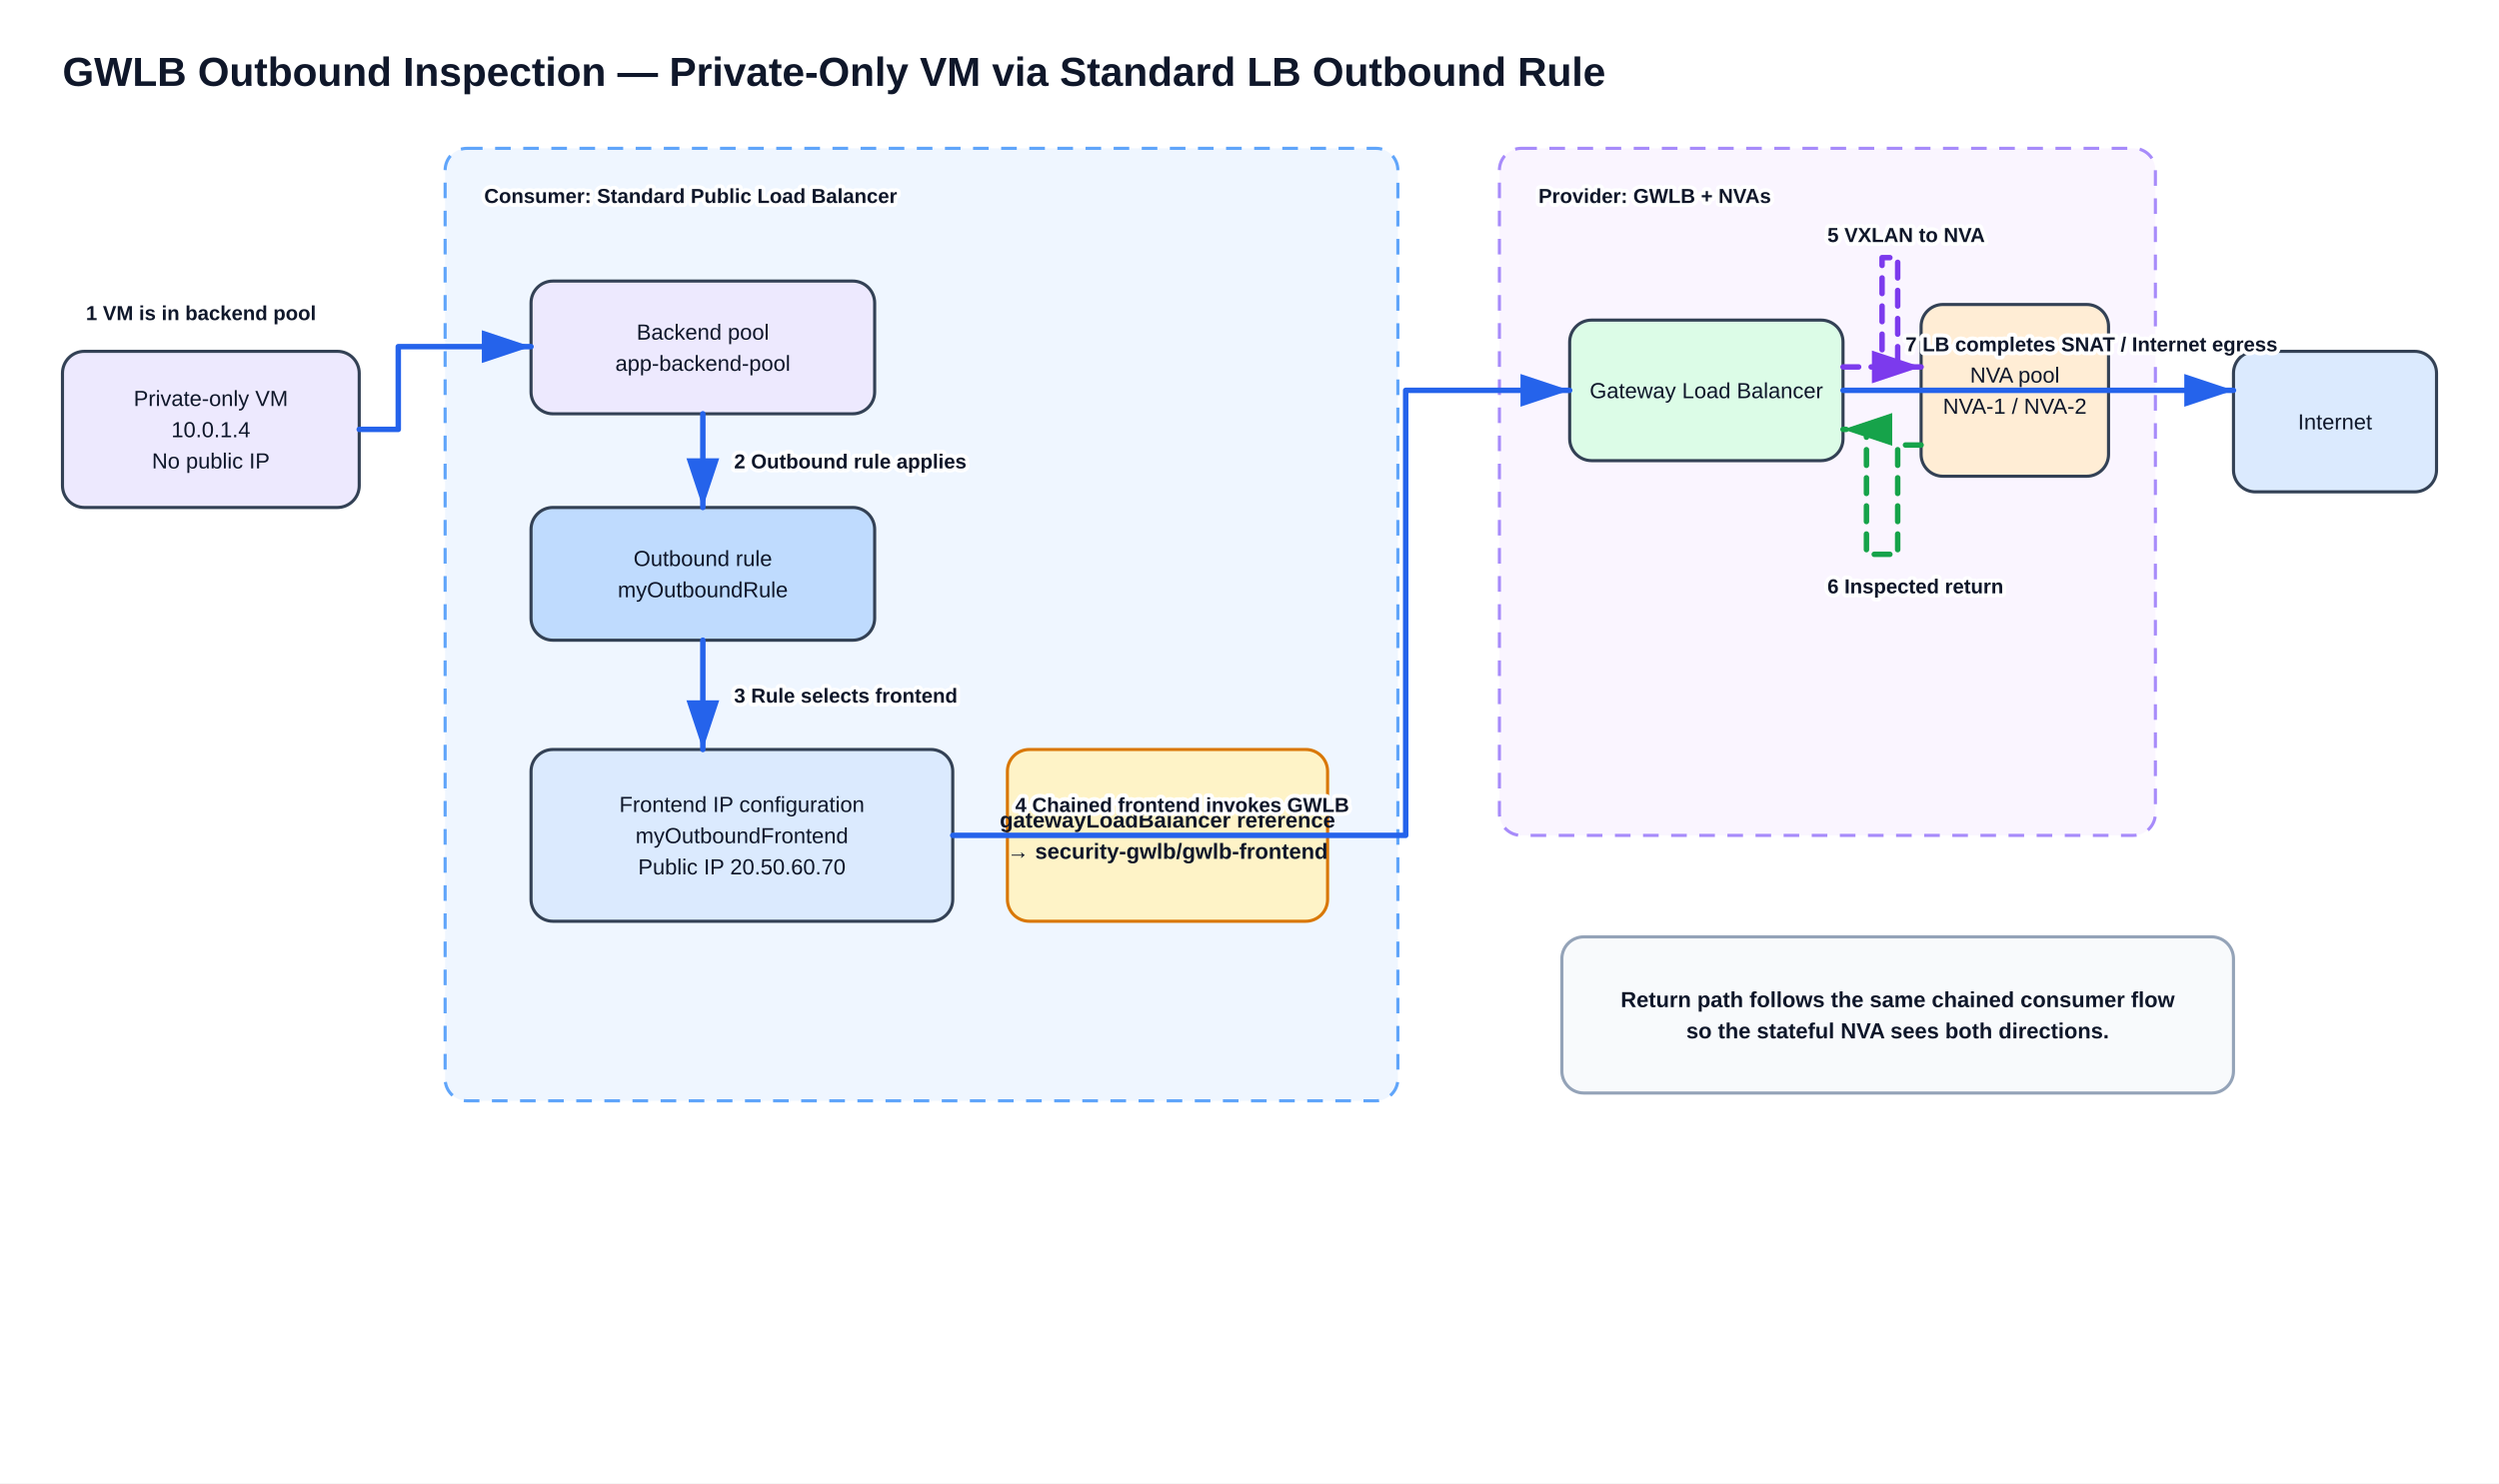
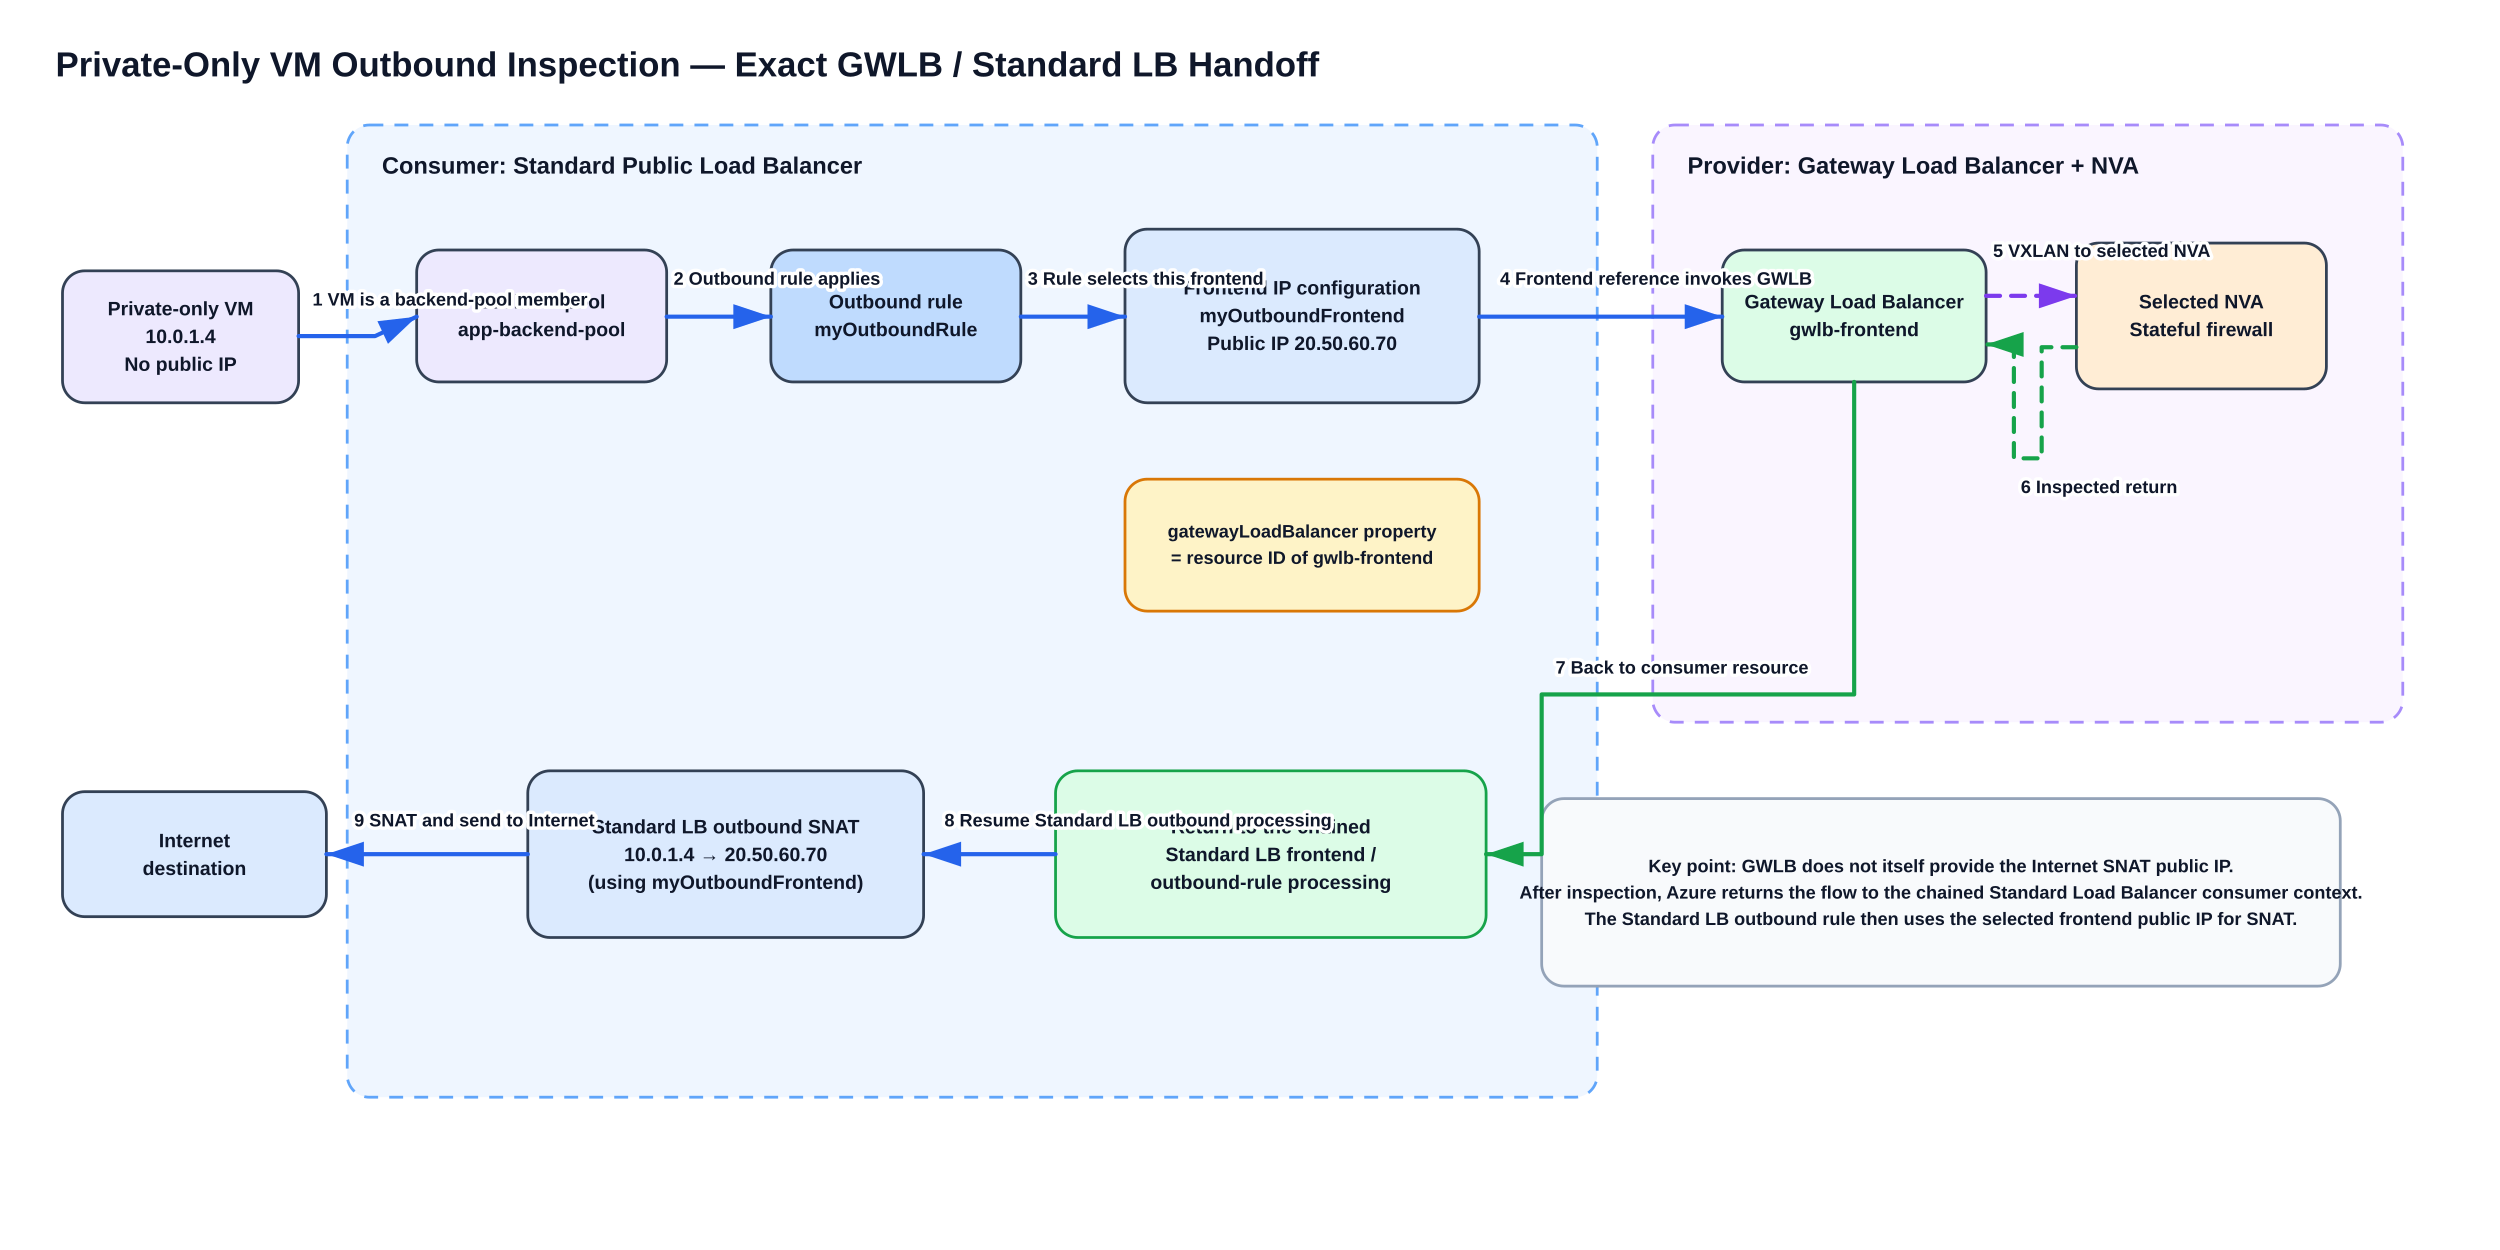
- <svg xmlns="http://www.w3.org/2000/svg" width="1600" height="950" viewBox="0 0 1600 950">
+ <svg xmlns="http://www.w3.org/2000/svg" width="1800" height="900" viewBox="0 0 1800 900">
  <defs>
-     <marker id="ab" markerWidth="10" markerHeight="10" refX="9" refY="3" orient="auto">
+     <marker id="blue" markerWidth="10" markerHeight="10" refX="9" refY="3" orient="auto">
      <path d="M0 0 L0 6 L9 3 z" fill="#2563eb" />
    </marker>
-     <marker id="ap" markerWidth="10" markerHeight="10" refX="9" refY="3" orient="auto">
+     <marker id="purple" markerWidth="10" markerHeight="10" refX="9" refY="3" orient="auto">
      <path d="M0 0 L0 6 L9 3 z" fill="#7c3aed" />
    </marker>
-     <marker id="ag" markerWidth="10" markerHeight="10" refX="9" refY="3" orient="auto">
+     <marker id="green" markerWidth="10" markerHeight="10" refX="9" refY="3" orient="auto">
      <path d="M0 0 L0 6 L9 3 z" fill="#16a34a" />
    </marker>
-     <marker id="ar" markerWidth="10" markerHeight="10" refX="9" refY="3" orient="auto">
-       <path d="M0 0 L0 6 L9 3 z" fill="#dc2626" />
-     </marker>
-     <style>text{font-family:Arial,Helvetica,sans-serif;fill:#0f172a} .t{font-size:26px;font-weight:700} .h{font-size:17px;font-weight:700} .b{font-size:14px} .s{font-size:12px} .lab{font-size:13px;font-weight:700;paint-order:stroke;stroke:#fff;stroke-width:5px;stroke-linejoin:round}</style>
+     <style>text{font-family:Arial,Helvetica,sans-serif;fill:#0f172a} .lab{font-size:13px;font-weight:700;paint-order:stroke;stroke:white;stroke-width:5px;stroke-linejoin:round}</style>
  </defs>
-   <rect width="1600" height="950" fill="#ffffff" />
-   <text x="40" y="55" class="t">GWLB Outbound Inspection — Private-Only VM via Standard LB Outbound Rule</text>
-   <rect x="285" y="95" width="610" height="610" rx="14" fill="#eff6ff" stroke="#60a5fa" stroke-width="2" stroke-dasharray="10 8" />
-   <text x="310" y="130" class="lab" fill="#0f172a">Consumer: Standard Public Load Balancer</text>
-   <rect x="960" y="95" width="420" height="440" rx="14" fill="#faf5ff" stroke="#a78bfa" stroke-width="2" stroke-dasharray="10 8" />
-   <text x="985" y="130" class="lab" fill="#0f172a">Provider: GWLB + NVAs</text>
-   <rect x="40" y="225" width="190" height="100" rx="14" fill="#ede9fe" stroke="#334155" stroke-width="2" />
-   <text x="135.0" y="260.0" text-anchor="middle" class="b">Private-only VM</text>
-   <text x="135.0" y="280.0" text-anchor="middle" class="b">10.0.1.4</text>
-   <text x="135.0" y="300.0" text-anchor="middle" class="b">No public IP</text>
-   <rect x="340" y="180" width="220" height="85" rx="14" fill="#ede9fe" stroke="#334155" stroke-width="2" />
-   <text x="450.0" y="217.5" text-anchor="middle" class="b">Backend pool</text>
-   <text x="450.0" y="237.5" text-anchor="middle" class="b">app-backend-pool</text>
-   <rect x="340" y="325" width="220" height="85" rx="14" fill="#bfdbfe" stroke="#334155" stroke-width="2" />
-   <text x="450.0" y="362.5" text-anchor="middle" class="b">Outbound rule</text>
-   <text x="450.0" y="382.5" text-anchor="middle" class="b">myOutboundRule</text>
-   <rect x="340" y="480" width="270" height="110" rx="14" fill="#dbeafe" stroke="#334155" stroke-width="2" />
-   <text x="475.0" y="520.0" text-anchor="middle" class="b">Frontend IP configuration</text>
-   <text x="475.0" y="540.0" text-anchor="middle" class="b">myOutboundFrontend</text>
-   <text x="475.0" y="560.0" text-anchor="middle" class="b">Public IP 20.50.60.70</text>
-   <rect x="645" y="480" width="205" height="110" rx="14" fill="#fef3c7" stroke="#d97706" stroke-width="2" />
-   <text x="747.5" y="530.0" text-anchor="middle" class="b" font-weight="700">gatewayLoadBalancer reference</text>
-   <text x="747.5" y="550.0" text-anchor="middle" class="b" font-weight="700">→ security-gwlb/gwlb-frontend</text>
-   <rect x="1005" y="205" width="175" height="90" rx="14" fill="#dcfce7" stroke="#334155" stroke-width="2" />
-   <text x="1092.5" y="255.0" text-anchor="middle" class="b">Gateway Load Balancer</text>
-   <rect x="1230" y="195" width="120" height="110" rx="14" fill="#ffedd5" stroke="#334155" stroke-width="2" />
-   <text x="1290.0" y="245.0" text-anchor="middle" class="b">NVA pool</text>
-   <text x="1290.0" y="265.0" text-anchor="middle" class="b">NVA-1 / NVA-2</text>
-   <rect x="1430" y="225" width="130" height="90" rx="14" fill="#dbeafe" stroke="#334155" stroke-width="2" />
-   <text x="1495.0" y="275.0" text-anchor="middle" class="b">Internet</text>
-   <rect x="1000" y="600" width="430" height="100" rx="14" fill="#f8fafc" stroke="#94a3b8" stroke-width="2" />
-   <text x="1215.0" y="645.0" text-anchor="middle" class="b" font-weight="700">Return path follows the same chained consumer flow</text>
-   <text x="1215.0" y="665.0" text-anchor="middle" class="b" font-weight="700">so the stateful NVA sees both directions.</text>
-   <path d="M 230,275 L 255,275 L 255,222 L 320,222 L 340,222" fill="none" stroke="#2563eb" stroke-width="3.5" stroke-linecap="round" stroke-linejoin="round" marker-end="url(#ab)" />
-   <text x="55" y="205" class="lab" fill="#0f172a">1 VM is in backend pool</text>
-   <path d="M 450,265 L 450,290 L 450,305 L 450,325" fill="none" stroke="#2563eb" stroke-width="3.5" stroke-linecap="round" stroke-linejoin="round" marker-end="url(#ab)" />
-   <text x="470" y="300" class="lab" fill="#0f172a">2 Outbound rule applies</text>
-   <path d="M 450,410 L 450,435 L 450,460 L 450,480" fill="none" stroke="#2563eb" stroke-width="3.5" stroke-linecap="round" stroke-linejoin="round" marker-end="url(#ab)" />
-   <text x="470" y="450" class="lab" fill="#0f172a">3 Rule selects frontend</text>
-   <path d="M 610,535 L 630,535 L 900,535 L 900,250 L 985,250 L 1005,250" fill="none" stroke="#2563eb" stroke-width="3.5" stroke-linecap="round" stroke-linejoin="round" marker-end="url(#ab)" />
-   <text x="650" y="520" class="lab" fill="#0f172a">4 Chained frontend invokes GWLB</text>
-   <path d="M 1180,235 L 1205,235 L 1205,165 L 1215,165 L 1215,235 L 1230,235" fill="none" stroke="#7c3aed" stroke-width="3.5" stroke-linecap="round" stroke-linejoin="round" stroke-dasharray="10 8" marker-end="url(#ap)" />
-   <text x="1170" y="155" class="lab" fill="#7c3aed">5 VXLAN to NVA</text>
-   <path d="M 1230,285 L 1215,285 L 1215,355 L 1195,355 L 1195,275 L 1180,275" fill="none" stroke="#16a34a" stroke-width="3.5" stroke-linecap="round" stroke-linejoin="round" stroke-dasharray="10 8" marker-end="url(#ag)" />
-   <text x="1170" y="380" class="lab" fill="#16a34a">6 Inspected return</text>
-   <path d="M 1180,250 L 1400,250 L 1430,250" fill="none" stroke="#2563eb" stroke-width="3.5" stroke-linecap="round" stroke-linejoin="round" marker-end="url(#ab)" />
-   <text x="1220" y="225" class="lab" fill="#0f172a">7 LB completes SNAT / Internet egress</text>
+   <rect width="1800" height="900" fill="white" />
+   <text x="40" y="55" font-size="25" font-weight="700">Private-Only VM Outbound Inspection — Exact GWLB / Standard LB Handoff</text>
+   <rect x="250" y="90" width="900" height="700" rx="16" fill="#eff6ff" stroke="#60a5fa" stroke-width="2" stroke-dasharray="10 8" />
+   <text x="275" y="125" font-size="17" font-weight="700">Consumer: Standard Public Load Balancer</text>
+   <rect x="1190" y="90" width="540" height="430" rx="16" fill="#faf5ff" stroke="#a78bfa" stroke-width="2" stroke-dasharray="10 8" />
+   <text x="1215" y="125" font-size="17" font-weight="700">Provider: Gateway Load Balancer + NVA</text>
+   <rect x="45" y="195" width="170" height="95" rx="16" fill="#ede9fe" stroke="#334155" stroke-width="2" />
+   <text x="130" y="227" text-anchor="middle" font-size="14" font-weight="600">Private-only VM</text>
+   <text x="130" y="247" text-anchor="middle" font-size="14" font-weight="600">10.0.1.4</text>
+   <text x="130" y="267" text-anchor="middle" font-size="14" font-weight="600">No public IP</text>
+   <rect x="300" y="180" width="180" height="95" rx="16" fill="#ede9fe" stroke="#334155" stroke-width="2" />
+   <text x="390" y="222" text-anchor="middle" font-size="14" font-weight="600">Backend pool</text>
+   <text x="390" y="242" text-anchor="middle" font-size="14" font-weight="600">app-backend-pool</text>
+   <rect x="555" y="180" width="180" height="95" rx="16" fill="#bfdbfe" stroke="#334155" stroke-width="2" />
+   <text x="645" y="222" text-anchor="middle" font-size="14" font-weight="600">Outbound rule</text>
+   <text x="645" y="242" text-anchor="middle" font-size="14" font-weight="600">myOutboundRule</text>
+   <rect x="810" y="165" width="255" height="125" rx="16" fill="#dbeafe" stroke="#334155" stroke-width="2" />
+   <text x="937.5" y="212" text-anchor="middle" font-size="14" font-weight="600">Frontend IP configuration</text>
+   <text x="937.5" y="232" text-anchor="middle" font-size="14" font-weight="600">myOutboundFrontend</text>
+   <text x="937.5" y="252" text-anchor="middle" font-size="14" font-weight="600">Public IP 20.50.60.70</text>
+   <rect x="810" y="345" width="255" height="95" rx="16" fill="#fef3c7" stroke="#d97706" stroke-width="2" />
+   <text x="937.5" y="387" text-anchor="middle" font-size="13" font-weight="700">gatewayLoadBalancer property</text>
+   <text x="937.5" y="406" text-anchor="middle" font-size="13" font-weight="700">= resource ID of gwlb-frontend</text>
+   <rect x="1240" y="180" width="190" height="95" rx="16" fill="#dcfce7" stroke="#334155" stroke-width="2" />
+   <text x="1335" y="222" text-anchor="middle" font-size="14" font-weight="600">Gateway Load Balancer</text>
+   <text x="1335" y="242" text-anchor="middle" font-size="14" font-weight="600">gwlb-frontend</text>
+   <rect x="1495" y="175" width="180" height="105" rx="16" fill="#ffedd5" stroke="#334155" stroke-width="2" />
+   <text x="1585" y="222" text-anchor="middle" font-size="14" font-weight="600">Selected NVA</text>
+   <text x="1585" y="242" text-anchor="middle" font-size="14" font-weight="600">Stateful firewall</text>
+   <rect x="760" y="555" width="310" height="120" rx="16" fill="#dcfce7" stroke="#16a34a" stroke-width="2" />
+   <text x="915" y="600" text-anchor="middle" font-size="14" font-weight="700">Return to the chained</text>
+   <text x="915" y="620" text-anchor="middle" font-size="14" font-weight="700">Standard LB frontend /</text>
+   <text x="915" y="640" text-anchor="middle" font-size="14" font-weight="700">outbound-rule processing</text>
+   <rect x="380" y="555" width="285" height="120" rx="16" fill="#dbeafe" stroke="#334155" stroke-width="2" />
+   <text x="522.5" y="600" text-anchor="middle" font-size="14" font-weight="600">Standard LB outbound SNAT</text>
+   <text x="522.5" y="620" text-anchor="middle" font-size="14" font-weight="600">10.0.1.4 → 20.50.60.70</text>
+   <text x="522.5" y="640" text-anchor="middle" font-size="14" font-weight="600">(using myOutboundFrontend)</text>
+   <rect x="45" y="570" width="190" height="90" rx="16" fill="#dbeafe" stroke="#334155" stroke-width="2" />
+   <text x="140" y="610" text-anchor="middle" font-size="14" font-weight="600">Internet</text>
+   <text x="140" y="630" text-anchor="middle" font-size="14" font-weight="600">destination</text>
+   <rect x="1110" y="575" width="575" height="135" rx="16" fill="#f8fafc" stroke="#94a3b8" stroke-width="2" />
+   <text x="1397.5" y="628" text-anchor="middle" font-size="13" font-weight="600">Key point: GWLB does not itself provide the Internet SNAT public IP.</text>
+   <text x="1397.5" y="647" text-anchor="middle" font-size="13" font-weight="600">After inspection, Azure returns the flow to the chained Standard Load Balancer consumer context.</text>
+   <text x="1397.5" y="666" text-anchor="middle" font-size="13" font-weight="600">The Standard LB outbound rule then uses the selected frontend public IP for SNAT.</text>
+   <path d="M 215,242 L 270,242 L 300,228" fill="none" stroke="#2563eb" stroke-width="3" stroke-linejoin="round" stroke-linecap="round" marker-end="url(#blue)" />
+   <text x="225" y="220" class="lab" fill="#2563eb">1  VM is a backend-pool member</text>
+   <path d="M 480,228 L 530,228 L 555,228" fill="none" stroke="#2563eb" stroke-width="3" stroke-linejoin="round" stroke-linecap="round" marker-end="url(#blue)" />
+   <text x="485" y="205" class="lab" fill="#2563eb">2  Outbound rule applies</text>
+   <path d="M 735,228 L 785,228 L 810,228" fill="none" stroke="#2563eb" stroke-width="3" stroke-linejoin="round" stroke-linecap="round" marker-end="url(#blue)" />
+   <text x="740" y="205" class="lab" fill="#2563eb">3  Rule selects this frontend</text>
+   <path d="M 1065,228 L 1160,228 L 1215,228 L 1240,228" fill="none" stroke="#2563eb" stroke-width="3" stroke-linejoin="round" stroke-linecap="round" marker-end="url(#blue)" />
+   <text x="1080" y="205" class="lab" fill="#2563eb">4  Frontend reference invokes GWLB</text>
+   <path d="M 1430,213 L 1465,213 L 1495,213" fill="none" stroke="#7c3aed" stroke-width="3" stroke-linejoin="round" stroke-linecap="round" stroke-dasharray="10 8" marker-end="url(#purple)" />
+   <text x="1435" y="185" class="lab" fill="#7c3aed">5  VXLAN to selected NVA</text>
+   <path d="M 1495,250 L 1470,250 L 1470,330 L 1450,330 L 1450,248 L 1430,248" fill="none" stroke="#16a34a" stroke-width="3" stroke-linejoin="round" stroke-linecap="round" stroke-dasharray="10 8" marker-end="url(#green)" />
+   <text x="1455" y="355" class="lab" fill="#16a34a">6  Inspected return</text>
+   <path d="M 1335,275 L 1335,500 L 1110,500 L 1110,615 L 1070,615" fill="none" stroke="#16a34a" stroke-width="3" stroke-linejoin="round" stroke-linecap="round" marker-end="url(#green)" />
+   <text x="1120" y="485" class="lab" fill="#16a34a">7  Back to consumer resource</text>
+   <path d="M 760,615 L 690,615 L 665,615" fill="none" stroke="#2563eb" stroke-width="3" stroke-linejoin="round" stroke-linecap="round" marker-end="url(#blue)" />
+   <text x="680" y="595" class="lab" fill="#2563eb">8  Resume Standard LB outbound processing</text>
+   <path d="M 380,615 L 260,615 L 235,615" fill="none" stroke="#2563eb" stroke-width="3" stroke-linejoin="round" stroke-linecap="round" marker-end="url(#blue)" />
+   <text x="255" y="595" class="lab" fill="#2563eb">9  SNAT and send to Internet</text>
</svg>
